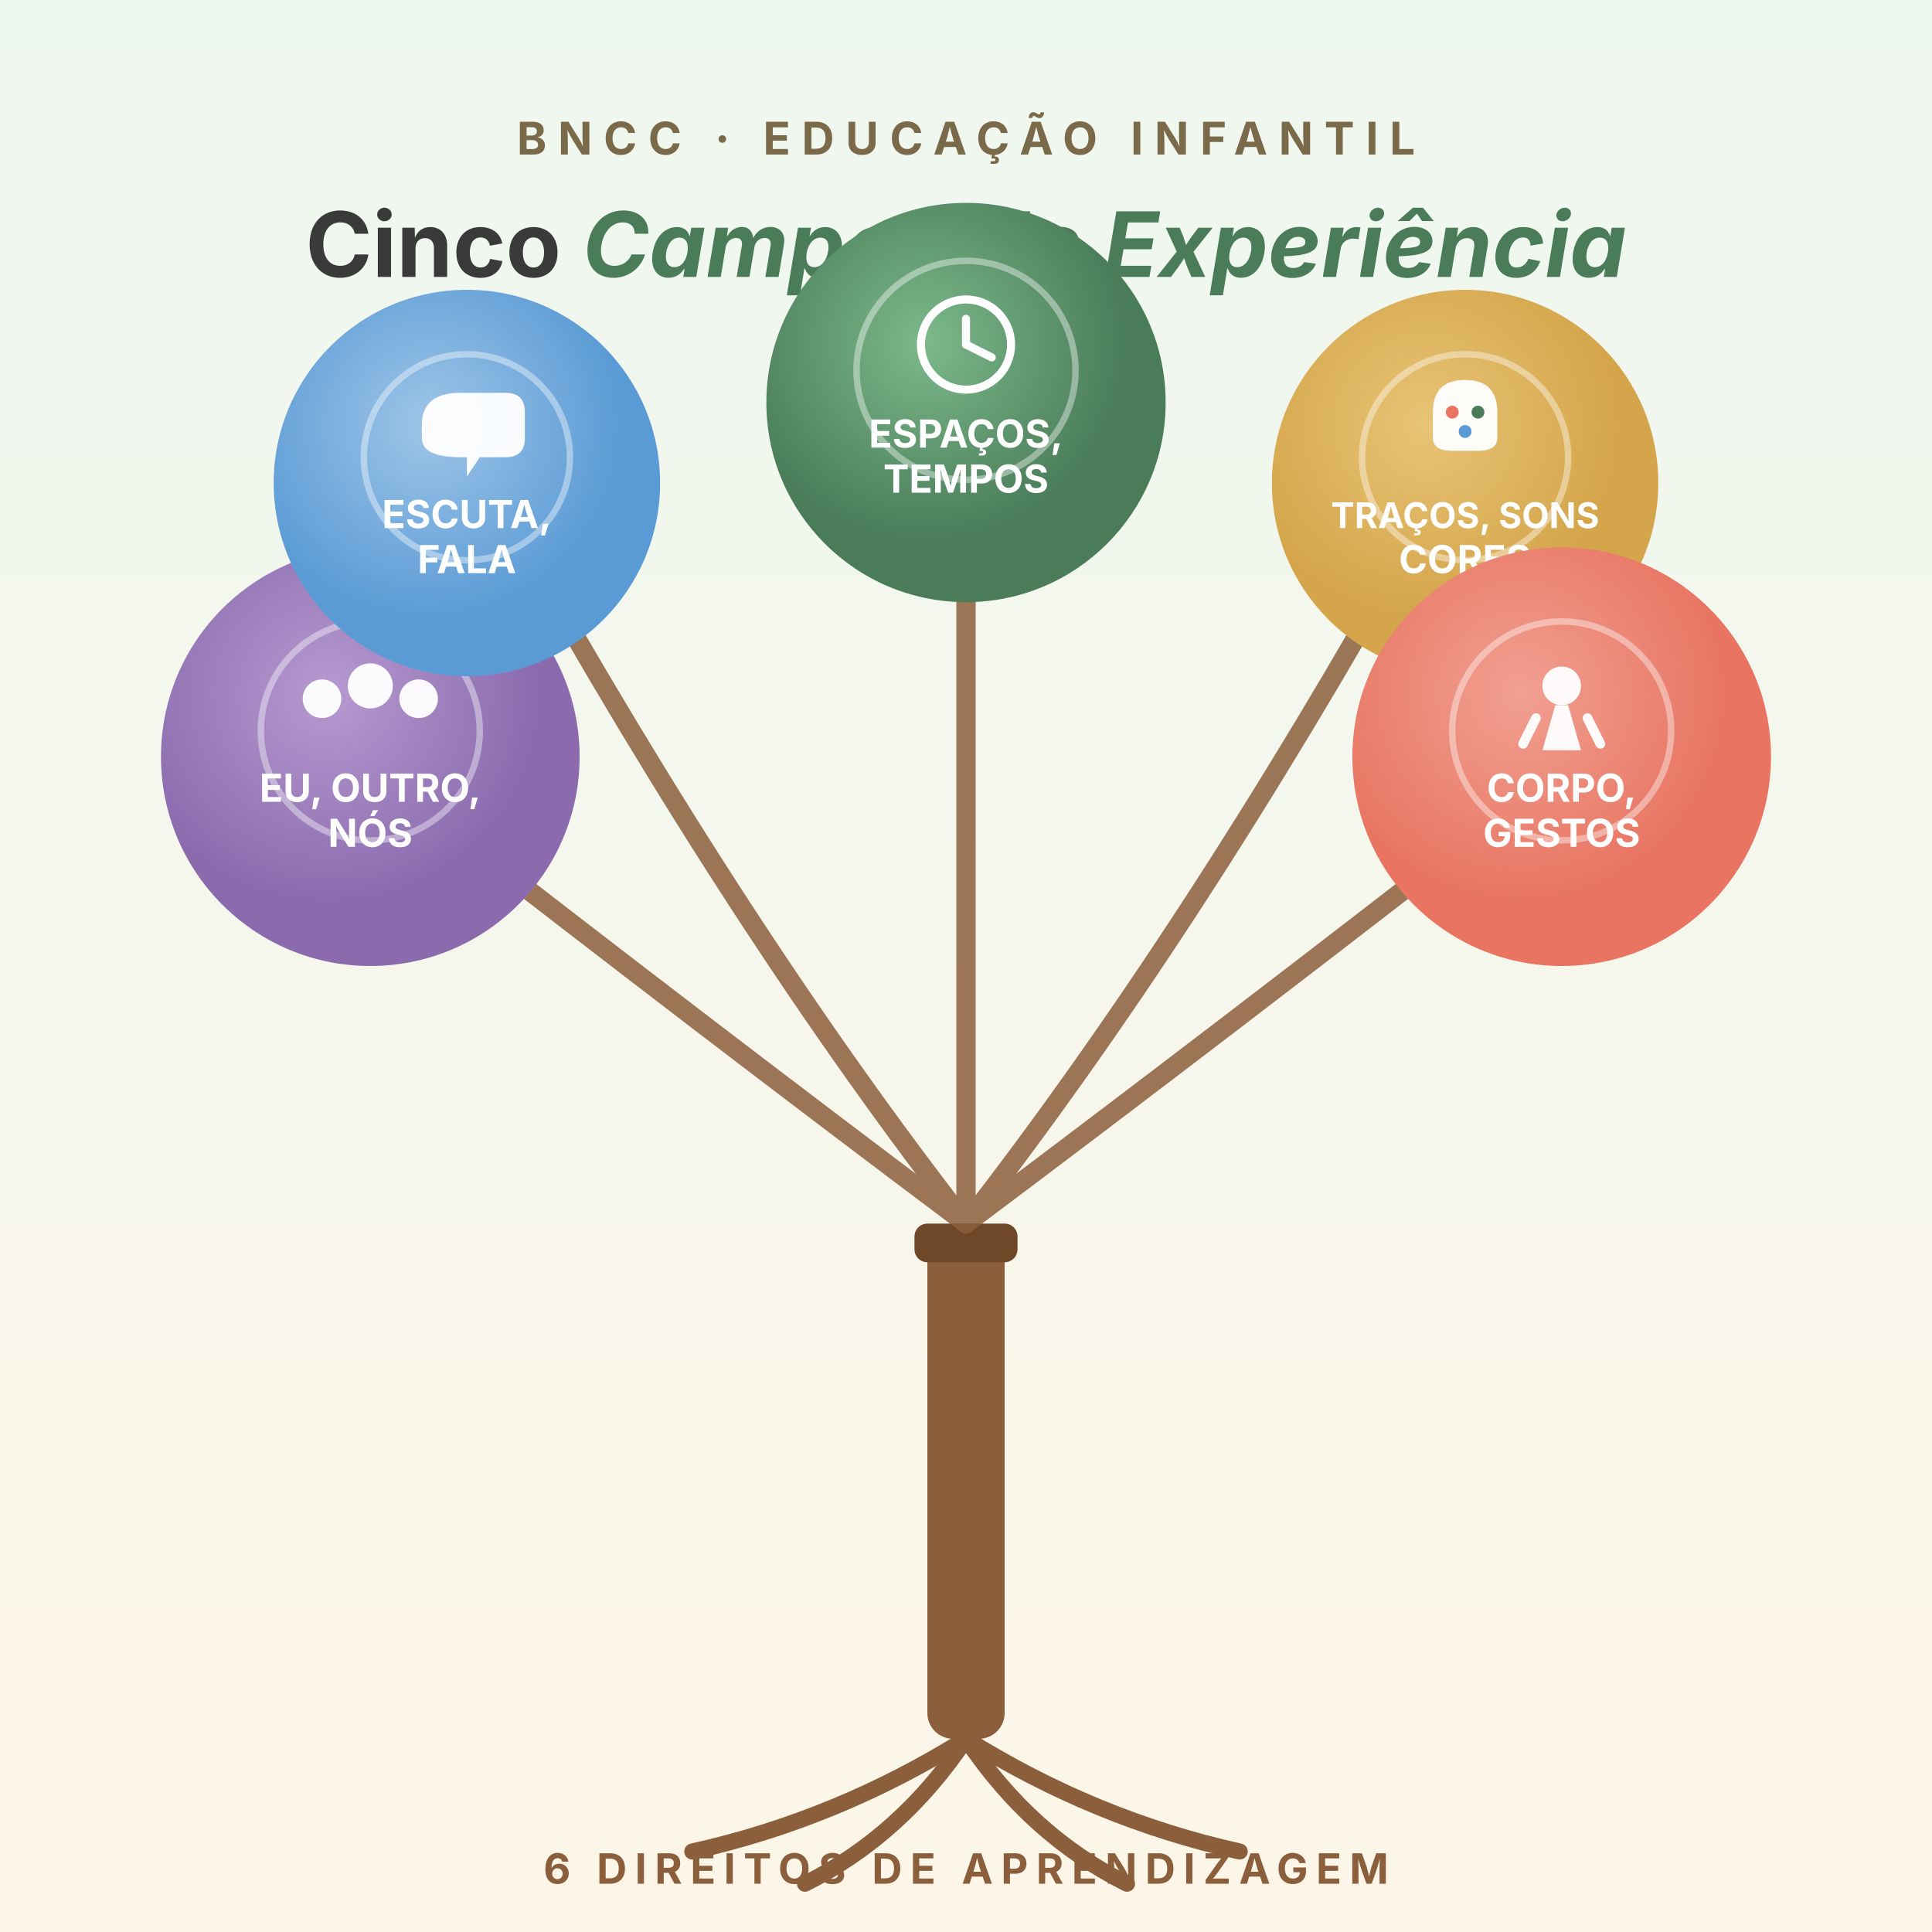
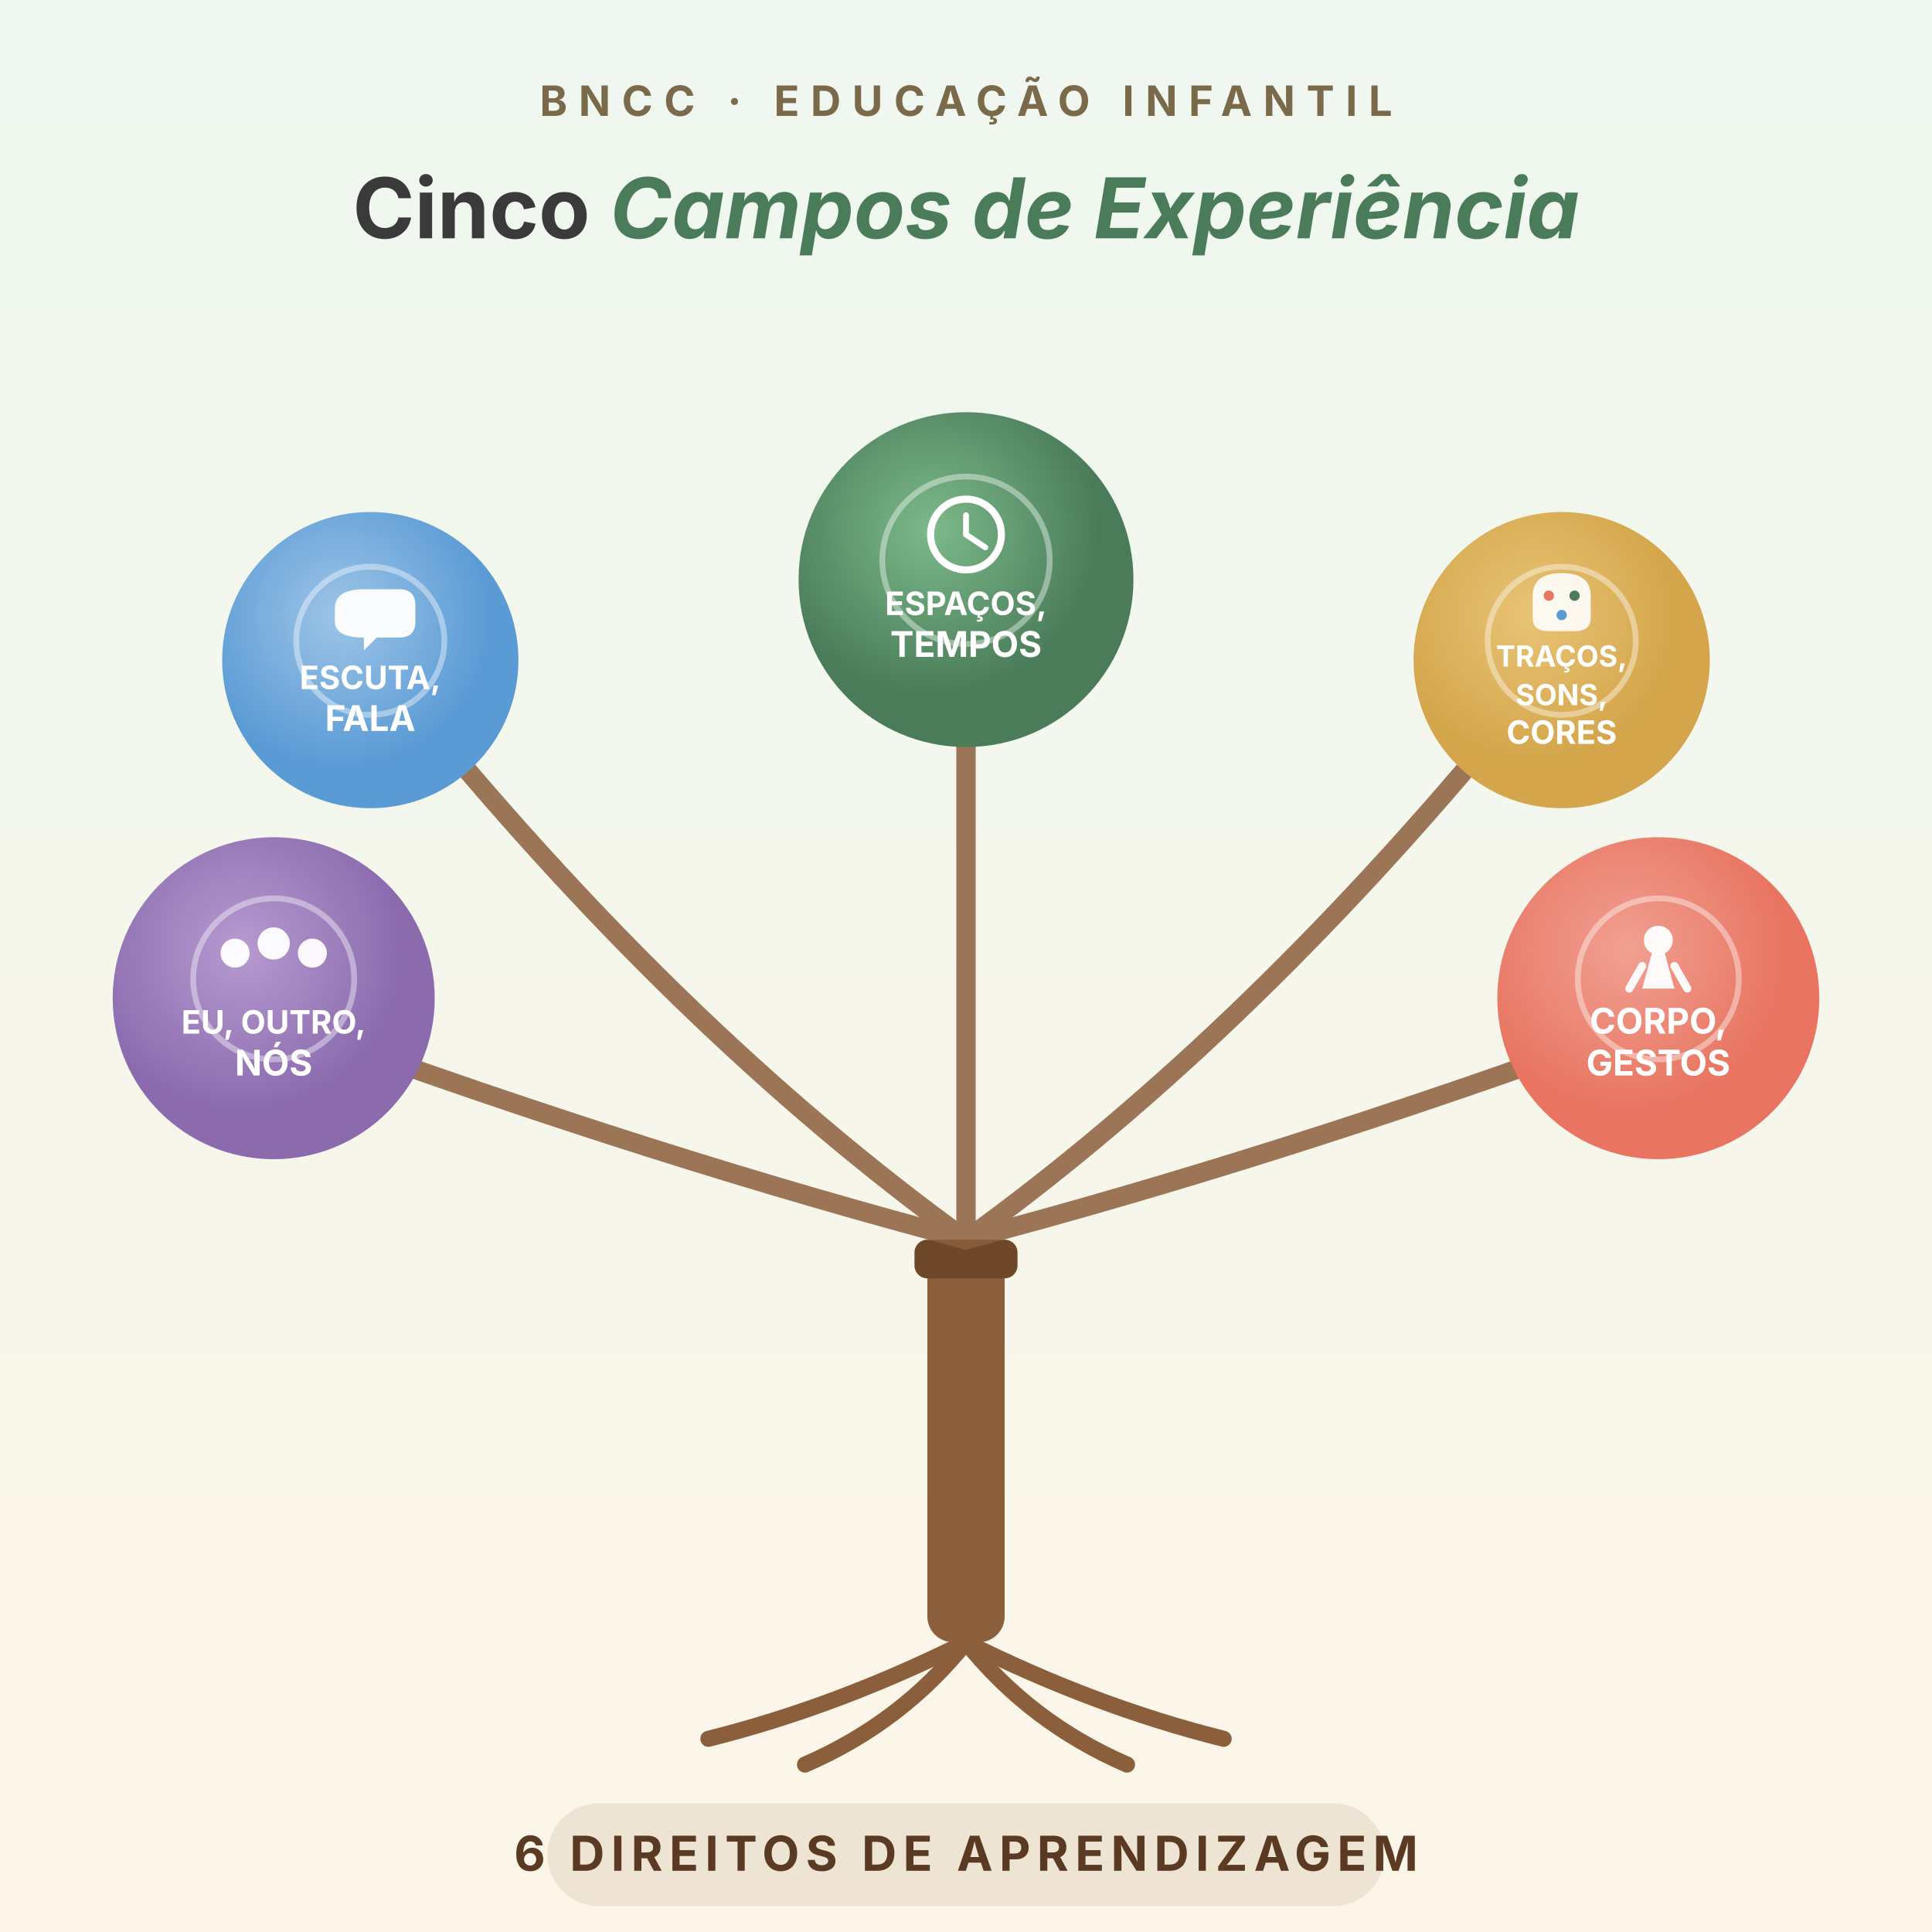
<svg xmlns="http://www.w3.org/2000/svg" viewBox="0 0 600 600">
  <defs>
    <linearGradient id="bg-bncc" x1="0" x2="0" y1="0" y2="1">
      <stop offset="0" stop-color="#eef7f0" />
      <stop offset="1" stop-color="#fdf6e8" />
    </linearGradient>
    <radialGradient id="ball-purple" cx="40%" cy="35%">
      <stop offset="0" stop-color="#b69ad0" />
      <stop offset="1" stop-color="#8B6BAE" />
    </radialGradient>
    <radialGradient id="ball-sky" cx="40%" cy="35%">
      <stop offset="0" stop-color="#9ec5e8" />
      <stop offset="1" stop-color="#5B9BD5" />
    </radialGradient>
    <radialGradient id="ball-green" cx="40%" cy="35%">
      <stop offset="0" stop-color="#7CB98A" />
      <stop offset="1" stop-color="#4A7C59" />
    </radialGradient>
    <radialGradient id="ball-gold" cx="40%" cy="35%">
      <stop offset="0" stop-color="#e8c476" />
      <stop offset="1" stop-color="#D4A54A" />
    </radialGradient>
    <radialGradient id="ball-coral" cx="40%" cy="35%">
      <stop offset="0" stop-color="#f1a092" />
      <stop offset="1" stop-color="#E87461" />
    </radialGradient>
  </defs>
  <rect width="600" height="600" fill="url(#bg-bncc)" />
-   <text x="300" y="48" text-anchor="middle" font-family="Inter,sans-serif" font-size="14" font-weight="700" letter-spacing="3.5" fill="#7a6a4a">BNCC · EDUCAÇÃO INFANTIL</text>
-   <text x="300" y="86" text-anchor="middle" font-family="Inter,sans-serif" font-size="28" font-weight="700" fill="#3a3a3a">Cinco <tspan font-style="italic" fill="#4A7C59">Campos de Experiência</tspan>
+   <text x="300" y="36" text-anchor="middle" font-family="Inter,sans-serif" font-size="13" font-weight="700" letter-spacing="3.5" fill="#7a6a4a">BNCC · EDUCAÇÃO INFANTIL</text>
+   <text x="300" y="74" text-anchor="middle" font-family="Inter,sans-serif" font-size="26" font-weight="700" fill="#3a3a3a">Cinco <tspan font-style="italic" fill="#4A7C59">Campos de Experiência</tspan>
  </text>
-   <rect x="288" y="380" width="24" height="160" rx="8" fill="#8B5E3C" />
-   <rect x="284" y="380" width="32" height="12" rx="4" fill="#6e4828" />
+   <rect x="288" y="385" width="24" height="125" rx="8" fill="#8B5E3C" />
+   <rect x="284" y="385" width="32" height="12" rx="4" fill="#6e4828" />
  <g stroke="#8B5E3C" stroke-width="5" fill="none" stroke-linecap="round">
-     <path d="M300 540 Q260 565 215 575" />
-     <path d="M300 540 Q280 570 250 585" />
-     <path d="M300 540 Q320 570 350 585" />
-     <path d="M300 540 Q340 565 385 575" />
+     <path d="M300 510 Q260 530 220 540" />
+     <path d="M300 510 Q280 535 250 548" />
+     <path d="M300 510 Q320 535 350 548" />
+     <path d="M300 510 Q340 530 380 540" />
  </g>
  <g stroke="#8B5E3C" stroke-width="6" fill="none" stroke-linecap="round" opacity="0.85">
-     <path d="M300 380 Q220 320 130 250" />
-     <path d="M300 380 Q230 290 160 165" />
-     <path d="M300 380 Q300 280 300 140" />
-     <path d="M300 380 Q370 290 440 165" />
-     <path d="M300 380 Q380 320 470 250" />
+     <path d="M300 385 Q205 360 95 320" />
+     <path d="M300 385 Q210 320 125 215" />
+     <path d="M300 385 Q300 305 300 195" />
+     <path d="M300 385 Q390 320 475 215" />
+     <path d="M300 385 Q395 360 505 320" />
  </g>
-   <g transform="translate(115,235)">
-     <circle r="65" fill="url(#ball-purple)" />
-     <circle cx="0" cy="-8" r="34" fill="none" stroke="#fff" stroke-width="2" opacity="0.4" />
-     <circle cx="-15" cy="-18" r="6" fill="#fff" opacity="0.95" />
-     <circle cx="0" cy="-22" r="7" fill="#fff" opacity="0.95" />
-     <circle cx="15" cy="-18" r="6" fill="#fff" opacity="0.95" />
-     <text y="14" text-anchor="middle" font-family="Inter,sans-serif" font-size="12" font-weight="700" fill="#fff">EU, OUTRO,</text>
-     <text y="28" text-anchor="middle" font-family="Inter,sans-serif" font-size="12" font-weight="700" fill="#fff">NÓS</text>
+   <g transform="translate(85,310)">
+     <circle r="50" fill="url(#ball-purple)" />
+     <circle cx="0" cy="-6" r="25" fill="none" stroke="#fff" stroke-width="1.8" opacity="0.4" />
+     <circle cx="-12" cy="-14" r="4.5" fill="#fff" opacity="0.95" />
+     <circle cx="0" cy="-17" r="5" fill="#fff" opacity="0.95" />
+     <circle cx="12" cy="-14" r="4.5" fill="#fff" opacity="0.95" />
+     <text y="11" text-anchor="middle" font-family="Inter,sans-serif" font-size="10" font-weight="700" fill="#fff">EU, OUTRO,</text>
+     <text y="24" text-anchor="middle" font-family="Inter,sans-serif" font-size="11" font-weight="700" fill="#fff">NÓS</text>
  </g>
-   <g transform="translate(145,150)">
-     <circle r="60" fill="url(#ball-sky)" />
-     <circle cx="0" cy="-8" r="32" fill="none" stroke="#fff" stroke-width="2" opacity="0.4" />
-     <path d="M-14 -18 Q-14 -28 -2 -28 L 12 -28 Q 18 -28 18 -22 L 18 -14 Q 18 -8 12 -8 L 4 -8 L 0 -2 L 0 -8 L -2 -8 Q -14 -8 -14 -14 Z" fill="#fff" opacity="0.95" />
-     <text y="14" text-anchor="middle" font-family="Inter,sans-serif" font-size="12" font-weight="700" fill="#fff">ESCUTA,</text>
-     <text y="28" text-anchor="middle" font-family="Inter,sans-serif" font-size="12" font-weight="700" fill="#fff">FALA</text>
+   <g transform="translate(115,205)">
+     <circle r="46" fill="url(#ball-sky)" />
+     <circle cx="0" cy="-6" r="23" fill="none" stroke="#fff" stroke-width="1.8" opacity="0.4" />
+     <path d="M-11 -16 Q-11 -22 -2 -22 L 9 -22 Q 14 -22 14 -17 L 14 -12 Q 14 -7 9 -7 L 2 -7 L -2 -3 L -2 -7 Q -11 -7 -11 -12 Z" fill="#fff" opacity="0.95" />
+     <text y="9" text-anchor="middle" font-family="Inter,sans-serif" font-size="10" font-weight="700" fill="#fff">ESCUTA,</text>
+     <text y="22" text-anchor="middle" font-family="Inter,sans-serif" font-size="11" font-weight="700" fill="#fff">FALA</text>
  </g>
-   <g transform="translate(300,125)">
-     <circle r="62" fill="url(#ball-green)" />
-     <circle cx="0" cy="-10" r="34" fill="none" stroke="#fff" stroke-width="2" opacity="0.4" />
-     <circle cx="0" cy="-18" r="14" fill="none" stroke="#fff" stroke-width="2.5" />
-     <line x1="0" y1="-18" x2="0" y2="-26" stroke="#fff" stroke-width="2.5" stroke-linecap="round" />
-     <line x1="0" y1="-18" x2="8" y2="-14" stroke="#fff" stroke-width="2.5" stroke-linecap="round" />
-     <text y="14" text-anchor="middle" font-family="Inter,sans-serif" font-size="12" font-weight="700" fill="#fff">ESPAÇOS,</text>
-     <text y="28" text-anchor="middle" font-family="Inter,sans-serif" font-size="12" font-weight="700" fill="#fff">TEMPOS</text>
+   <g transform="translate(300,180)">
+     <circle r="52" fill="url(#ball-green)" />
+     <circle cx="0" cy="-6" r="26" fill="none" stroke="#fff" stroke-width="1.8" opacity="0.4" />
+     <circle cx="0" cy="-14" r="11" fill="none" stroke="#fff" stroke-width="2.2" />
+     <line x1="0" y1="-14" x2="0" y2="-20" stroke="#fff" stroke-width="1.8" stroke-linecap="round" />
+     <line x1="0" y1="-14" x2="6" y2="-10" stroke="#fff" stroke-width="1.8" stroke-linecap="round" />
+     <text y="11" text-anchor="middle" font-family="Inter,sans-serif" font-size="10" font-weight="700" fill="#fff">ESPAÇOS,</text>
+     <text y="24" text-anchor="middle" font-family="Inter,sans-serif" font-size="11" font-weight="700" fill="#fff">TEMPOS</text>
  </g>
-   <g transform="translate(455,150)">
-     <circle r="60" fill="url(#ball-gold)" />
-     <circle cx="0" cy="-8" r="32" fill="none" stroke="#fff" stroke-width="2" opacity="0.4" />
-     <path d="M-10 -22 Q-10 -32 0 -32 Q 10 -32 10 -22 L 10 -14 Q 10 -10 4 -10 L -4 -10 Q -10 -10 -10 -14 Z" fill="#fff" opacity="0.95" />
-     <circle cx="-4" cy="-22" r="2" fill="#E87461" />
-     <circle cx="4" cy="-22" r="2" fill="#4A7C59" />
-     <circle cx="0" cy="-16" r="2" fill="#5B9BD5" />
-     <text y="14" text-anchor="middle" font-family="Inter,sans-serif" font-size="11" font-weight="700" fill="#fff">TRAÇOS, SONS</text>
-     <text y="28" text-anchor="middle" font-family="Inter,sans-serif" font-size="12" font-weight="700" fill="#fff">CORES</text>
+   <g transform="translate(485,205)">
+     <circle r="46" fill="url(#ball-gold)" />
+     <circle cx="0" cy="-6" r="23" fill="none" stroke="#fff" stroke-width="1.8" opacity="0.4" />
+     <path d="M-9 -20 Q-9 -27 0 -27 Q 9 -27 9 -20 L 9 -13 Q 9 -9 4 -9 L -4 -9 Q -9 -9 -9 -13 Z" fill="#fff" opacity="0.9" />
+     <circle cx="-4" cy="-20" r="1.6" fill="#E87461" />
+     <circle cx="4" cy="-20" r="1.6" fill="#4A7C59" />
+     <circle cx="0" cy="-14" r="1.6" fill="#5B9BD5" />
+     <text y="2" text-anchor="middle" font-family="Inter,sans-serif" font-size="9" font-weight="700" fill="#fff">TRAÇOS,</text>
+     <text y="14" text-anchor="middle" font-family="Inter,sans-serif" font-size="9" font-weight="700" fill="#fff">SONS,</text>
+     <text y="26" text-anchor="middle" font-family="Inter,sans-serif" font-size="10" font-weight="700" fill="#fff">CORES</text>
  </g>
-   <g transform="translate(485,235)">
-     <circle r="65" fill="url(#ball-coral)" />
-     <circle cx="0" cy="-8" r="34" fill="none" stroke="#fff" stroke-width="2" opacity="0.4" />
-     <circle cx="0" cy="-22" r="6" fill="#fff" opacity="0.95" />
-     <path d="M-2 -16 L 2 -16 L 6 -2 L -6 -2 Z" fill="#fff" opacity="0.95" />
-     <line x1="-8" y1="-12" x2="-12" y2="-4" stroke="#fff" stroke-width="3" stroke-linecap="round" opacity="0.95" />
-     <line x1="8" y1="-12" x2="12" y2="-4" stroke="#fff" stroke-width="3" stroke-linecap="round" opacity="0.95" />
-     <text y="14" text-anchor="middle" font-family="Inter,sans-serif" font-size="12" font-weight="700" fill="#fff">CORPO,</text>
-     <text y="28" text-anchor="middle" font-family="Inter,sans-serif" font-size="12" font-weight="700" fill="#fff">GESTOS</text>
+   <g transform="translate(515,310)">
+     <circle r="50" fill="url(#ball-coral)" />
+     <circle cx="0" cy="-6" r="25" fill="none" stroke="#fff" stroke-width="1.8" opacity="0.4" />
+     <circle cx="0" cy="-18" r="4.5" fill="#fff" opacity="0.95" />
+     <path d="M-2 -14 L 2 -14 L 5 -3 L -5 -3 Z" fill="#fff" opacity="0.95" />
+     <line x1="-5" y1="-10" x2="-9" y2="-3" stroke="#fff" stroke-width="2.5" stroke-linecap="round" opacity="0.95" />
+     <line x1="5" y1="-10" x2="9" y2="-3" stroke="#fff" stroke-width="2.5" stroke-linecap="round" opacity="0.95" />
+     <text y="11" text-anchor="middle" font-family="Inter,sans-serif" font-size="11" font-weight="700" fill="#fff">CORPO,</text>
+     <text y="24" text-anchor="middle" font-family="Inter,sans-serif" font-size="11" font-weight="700" fill="#fff">GESTOS</text>
  </g>
-   <text x="300" y="585" text-anchor="middle" font-family="Inter,sans-serif" font-size="13" font-weight="700" letter-spacing="2.5" fill="#8B5E3C">6 DIREITOS DE APRENDIZAGEM</text>
+   <rect x="170" y="560" width="260" height="32" rx="16" fill="#8B5E3C" opacity="0.12" />
+   <text x="300" y="581" text-anchor="middle" font-family="Inter,sans-serif" font-size="15" font-weight="700" letter-spacing="2" fill="#5a3a23">6 DIREITOS DE APRENDIZAGEM</text>
</svg>
